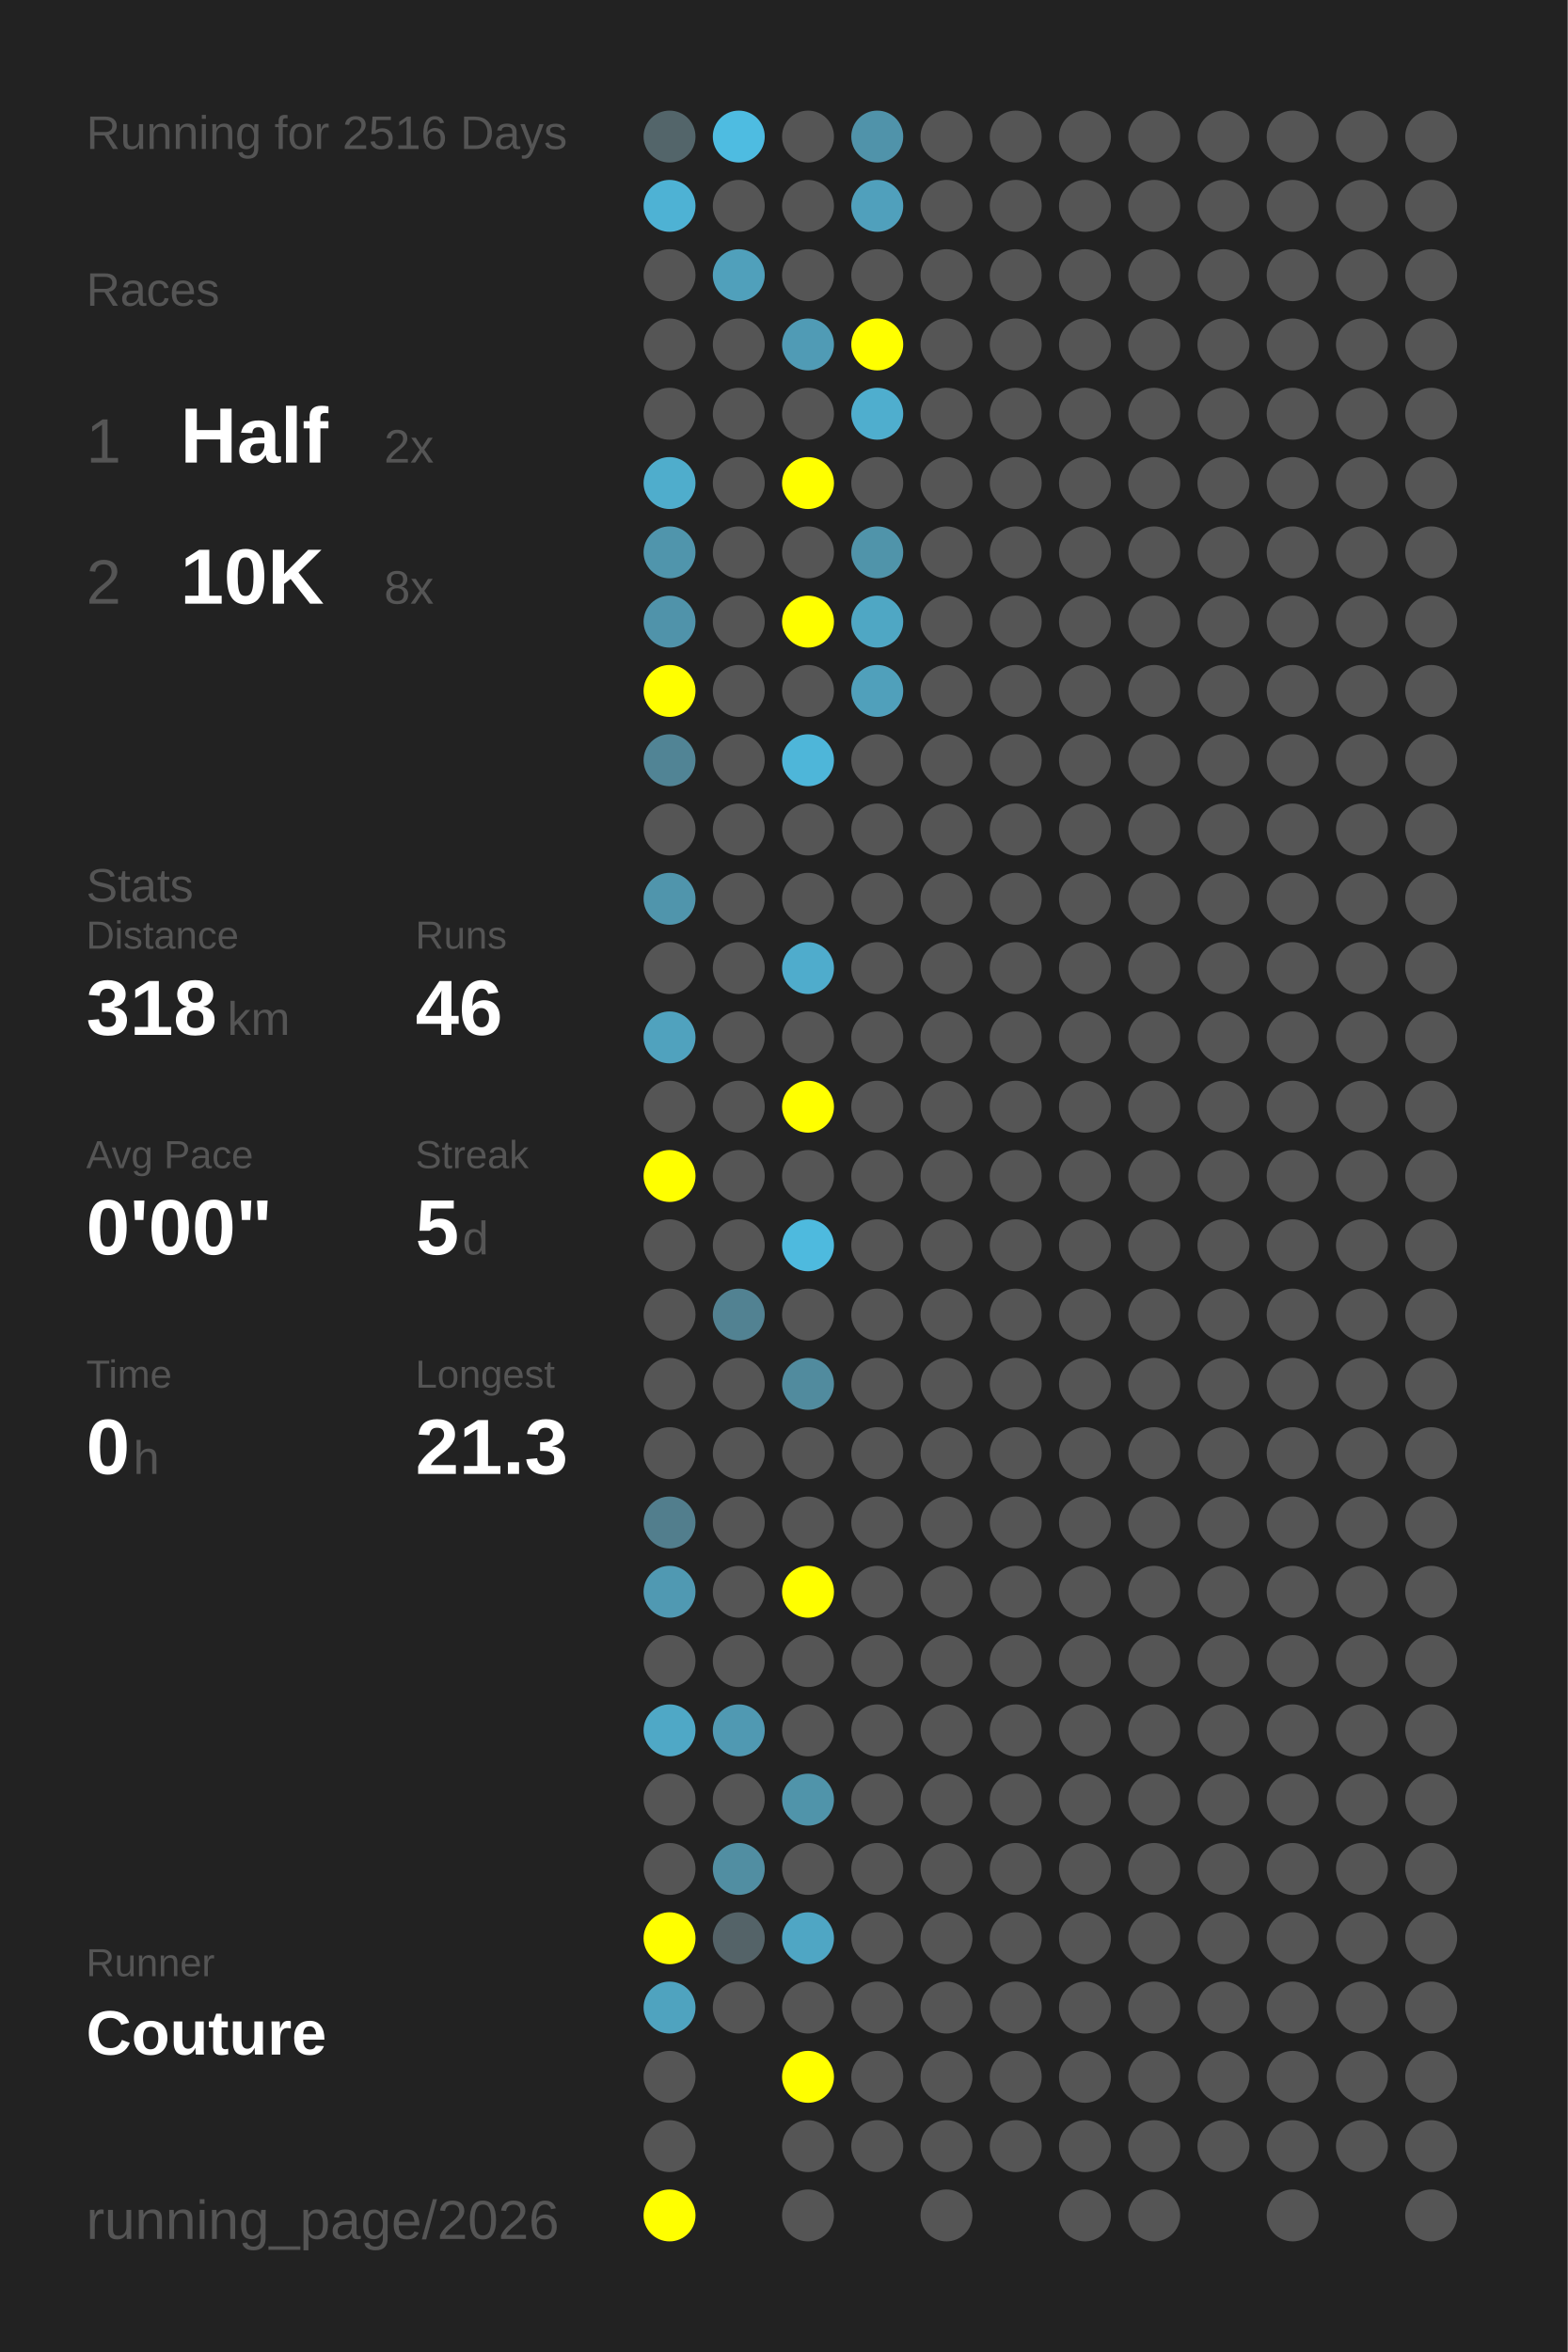
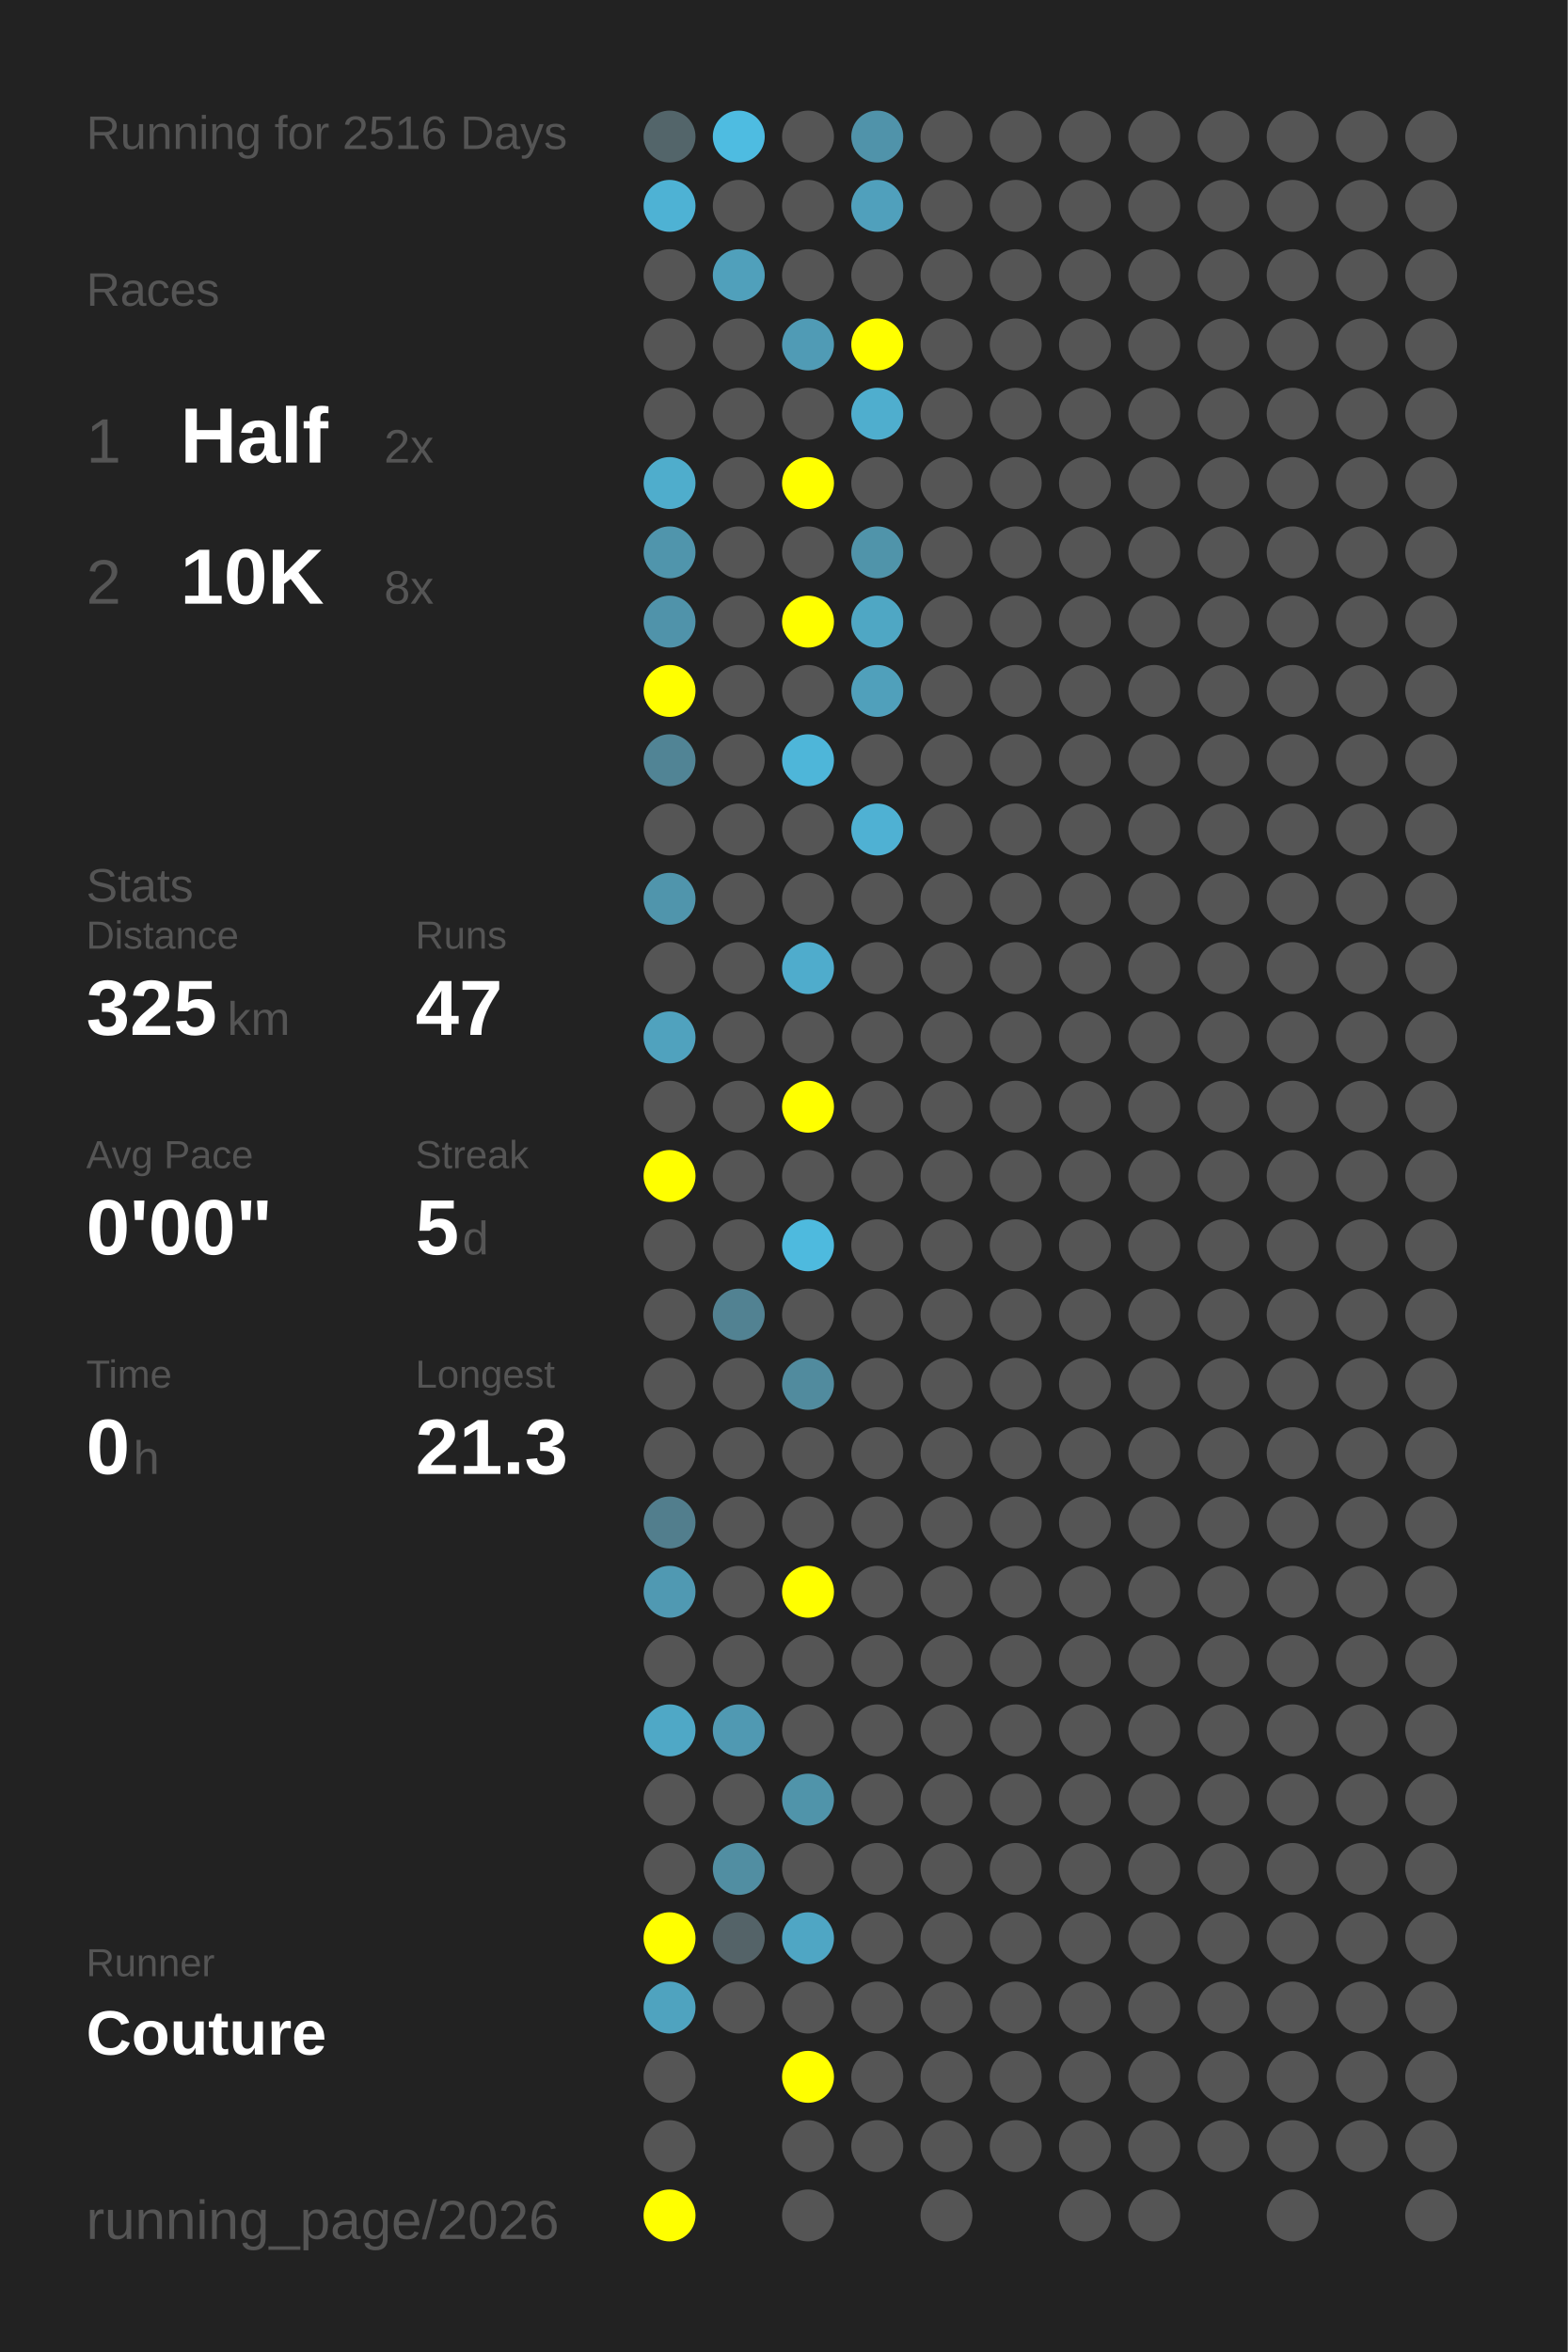
<svg xmlns="http://www.w3.org/2000/svg" baseProfile="full" height="300mm" version="1.1" viewBox="0,0,200,300" width="200mm">
  <defs />
  <rect fill="#222222" height="300" width="200" x="0" y="0" />
  <text fill="#555555" style="font-size:6px; font-family:Arial;" x="11" y="19">Running for 2516 Days</text>
  <text fill="#555555" style="font-size:6px; font-family:Arial;" x="11" y="39">Races</text>
  <text fill="#555555" style="font-size:8px; font-family:Arial;" x="11" y="59">1</text>
  <text fill="#FFFFFF" style="font-size:10px; font-family:Arial; font-weight:bold;" x="23" y="59">Half</text>
  <text fill="#555555" style="font-size:6px; font-family:Arial;" x="49" y="59">2x</text>
  <text fill="#555555" style="font-size:8px; font-family:Arial;" x="11" y="77">2</text>
  <text fill="#FFFFFF" style="font-size:10px; font-family:Arial; font-weight:bold;" x="23" y="77">10K</text>
  <text fill="#555555" style="font-size:6px; font-family:Arial;" x="49" y="77">8x</text>
  <text fill="#555555" style="font-size:6px; font-family:Arial;" x="11" y="115">Stats</text>
  <text fill="#555555" style="font-size:5px; font-family:Arial;" x="11" y="121">Distance</text>
-   <text fill="#FFFFFF" style="font-size:10px; font-family:Arial; font-weight:bold;" x="11" y="132">318</text>
+   <text fill="#FFFFFF" style="font-size:10px; font-family:Arial; font-weight:bold;" x="11" y="132">325</text>
  <text fill="#555555" style="font-size:6px; font-family:Arial;" x="29" y="132">km</text>
  <text fill="#555555" style="font-size:5px; font-family:Arial;" x="53" y="121">Runs</text>
-   <text fill="#FFFFFF" style="font-size:10px; font-family:Arial; font-weight:bold;" x="53" y="132">46</text>
+   <text fill="#FFFFFF" style="font-size:10px; font-family:Arial; font-weight:bold;" x="53" y="132">47</text>
  <text fill="#555555" style="font-size:5px; font-family:Arial;" x="11" y="149">Avg Pace</text>
  <text fill="#FFFFFF" style="font-size:10px; font-family:Arial; font-weight:bold;" x="11" y="160">0'00"</text>
  <text fill="#555555" style="font-size:5px; font-family:Arial;" x="53" y="149">Streak</text>
  <text fill="#FFFFFF" style="font-size:10px; font-family:Arial; font-weight:bold;" x="53" y="160">5</text>
  <text fill="#555555" style="font-size:6px; font-family:Arial;" x="59" y="160">d</text>
  <text fill="#555555" style="font-size:5px; font-family:Arial;" x="11" y="177">Time</text>
  <text fill="#FFFFFF" style="font-size:10px; font-family:Arial; font-weight:bold;" x="11" y="188">0</text>
  <text fill="#555555" style="font-size:6px; font-family:Arial;" x="17" y="188">h</text>
  <text fill="#555555" style="font-size:5px; font-family:Arial;" x="53" y="177">Longest</text>
  <text fill="#FFFFFF" style="font-size:10px; font-family:Arial; font-weight:bold;" x="53" y="188">21.3</text>
  <text fill="#555555" style="font-size:5px; font-family:Arial;" x="11" y="252.065">Runner</text>
  <text fill="#FFFFFF" style="font-size:8px; font-family:Arial; font-weight:bold;" x="11" y="262.065">Couture</text>
  <text fill="#555555" style="font-size:7px; font-family:Arial;" x="11" y="285.581">running_page/2026</text>
  <circle cx="85.417" cy="17.419" fill="#53656a" r="3.312" />
  <circle cx="85.417" cy="26.258" fill="#4eb2d4" r="3.312" />
  <circle cx="85.417" cy="35.097" fill="#555555" r="3.312" />
  <circle cx="85.417" cy="43.935" fill="#555555" r="3.312" />
  <circle cx="85.417" cy="52.774" fill="#555555" r="3.312" />
  <circle cx="85.417" cy="61.613" fill="#4fadcc" r="3.312" />
  <circle cx="85.417" cy="70.452" fill="#5095ac" r="3.312" />
  <circle cx="85.417" cy="79.29" fill="#5093aa" r="3.312" />
  <circle cx="85.417" cy="88.129" fill="#FFFF00" r="3.312" />
  <circle cx="85.417" cy="96.968" fill="#518495" r="3.312" />
  <circle cx="85.417" cy="105.806" fill="#555555" r="3.312" />
  <circle cx="85.417" cy="114.645" fill="#5095ac" r="3.312" />
  <circle cx="85.417" cy="123.484" fill="#555555" r="3.312" />
  <circle cx="85.417" cy="132.323" fill="#50a2be" r="3.312" />
  <circle cx="85.417" cy="141.161" fill="#555555" r="3.312" />
  <circle cx="85.417" cy="150" fill="#FFFF00" r="3.312" />
  <circle cx="85.417" cy="158.839" fill="#555555" r="3.312" />
  <circle cx="85.417" cy="167.677" fill="#555555" r="3.312" />
  <circle cx="85.417" cy="176.516" fill="#555555" r="3.312" />
  <circle cx="85.417" cy="185.355" fill="#555555" r="3.312" />
  <circle cx="85.417" cy="194.194" fill="#527e8d" r="3.312" />
  <circle cx="85.417" cy="203.032" fill="#5099b2" r="3.312" />
  <circle cx="85.417" cy="211.871" fill="#555555" r="3.312" />
  <circle cx="85.417" cy="220.71" fill="#4fa8c6" r="3.312" />
  <circle cx="85.417" cy="229.548" fill="#555555" r="3.312" />
  <circle cx="85.417" cy="238.387" fill="#555555" r="3.312" />
  <circle cx="85.417" cy="247.226" fill="#FFFF00" r="3.312" />
  <circle cx="85.417" cy="256.065" fill="#4fa3bf" r="3.312" />
  <circle cx="85.417" cy="264.903" fill="#555555" r="3.312" />
  <circle cx="85.417" cy="273.742" fill="#555555" r="3.312" />
  <circle cx="85.417" cy="282.581" fill="#FFFF00" r="3.312" />
  <circle cx="94.25" cy="17.419" fill="#4ebce1" r="3.312" />
  <circle cx="94.25" cy="26.258" fill="#555555" r="3.312" />
  <circle cx="94.25" cy="35.097" fill="#50a0bb" r="3.312" />
  <circle cx="94.25" cy="43.935" fill="#555555" r="3.312" />
  <circle cx="94.25" cy="52.774" fill="#555555" r="3.312" />
  <circle cx="94.25" cy="61.613" fill="#555555" r="3.312" />
  <circle cx="94.25" cy="70.452" fill="#555555" r="3.312" />
  <circle cx="94.25" cy="79.29" fill="#555555" r="3.312" />
  <circle cx="94.25" cy="88.129" fill="#555555" r="3.312" />
  <circle cx="94.25" cy="96.968" fill="#555555" r="3.312" />
  <circle cx="94.25" cy="105.806" fill="#555555" r="3.312" />
  <circle cx="94.25" cy="114.645" fill="#555555" r="3.312" />
  <circle cx="94.25" cy="123.484" fill="#555555" r="3.312" />
  <circle cx="94.25" cy="132.323" fill="#555555" r="3.312" />
  <circle cx="94.25" cy="141.161" fill="#555555" r="3.312" />
  <circle cx="94.25" cy="150" fill="#555555" r="3.312" />
  <circle cx="94.25" cy="158.839" fill="#555555" r="3.312" />
  <circle cx="94.25" cy="167.677" fill="#528292" r="3.312" />
  <circle cx="94.25" cy="176.516" fill="#555555" r="3.312" />
  <circle cx="94.25" cy="185.355" fill="#555555" r="3.312" />
  <circle cx="94.25" cy="194.194" fill="#555555" r="3.312" />
  <circle cx="94.25" cy="203.032" fill="#555555" r="3.312" />
  <circle cx="94.25" cy="211.871" fill="#555555" r="3.312" />
  <circle cx="94.25" cy="220.71" fill="#5099b2" r="3.312" />
  <circle cx="94.25" cy="229.548" fill="#555555" r="3.312" />
  <circle cx="94.25" cy="238.387" fill="#518ea2" r="3.312" />
  <circle cx="94.25" cy="247.226" fill="#546368" r="3.312" />
  <circle cx="94.25" cy="256.065" fill="#555555" r="3.312" />
  <circle cx="103.083" cy="17.419" fill="#555555" r="3.312" />
  <circle cx="103.083" cy="26.258" fill="#555555" r="3.312" />
  <circle cx="103.083" cy="35.097" fill="#555555" r="3.312" />
  <circle cx="103.083" cy="43.935" fill="#509bb5" r="3.312" />
  <circle cx="103.083" cy="52.774" fill="#555555" r="3.312" />
  <circle cx="103.083" cy="61.613" fill="#FFFF00" r="3.312" />
  <circle cx="103.083" cy="70.452" fill="#555555" r="3.312" />
  <circle cx="103.083" cy="79.29" fill="#FFFF00" r="3.312" />
  <circle cx="103.083" cy="88.129" fill="#555555" r="3.312" />
  <circle cx="103.083" cy="96.968" fill="#4eb6d9" r="3.312" />
  <circle cx="103.083" cy="105.806" fill="#555555" r="3.312" />
  <circle cx="103.083" cy="114.645" fill="#555555" r="3.312" />
  <circle cx="103.083" cy="123.484" fill="#4faccc" r="3.312" />
  <circle cx="103.083" cy="132.323" fill="#555555" r="3.312" />
  <circle cx="103.083" cy="141.161" fill="#FFFF00" r="3.312" />
  <circle cx="103.083" cy="150" fill="#555555" r="3.312" />
  <circle cx="103.083" cy="158.839" fill="#4ebade" r="3.312" />
  <circle cx="103.083" cy="167.677" fill="#555555" r="3.312" />
  <circle cx="103.083" cy="176.516" fill="#518b9e" r="3.312" />
  <circle cx="103.083" cy="185.355" fill="#555555" r="3.312" />
  <circle cx="103.083" cy="194.194" fill="#555555" r="3.312" />
  <circle cx="103.083" cy="203.032" fill="#FFFF00" r="3.312" />
  <circle cx="103.083" cy="211.871" fill="#555555" r="3.312" />
  <circle cx="103.083" cy="220.71" fill="#555555" r="3.312" />
  <circle cx="103.083" cy="229.548" fill="#5094aa" r="3.312" />
  <circle cx="103.083" cy="238.387" fill="#555555" r="3.312" />
  <circle cx="103.083" cy="247.226" fill="#4fa6c4" r="3.312" />
  <circle cx="103.083" cy="256.065" fill="#555555" r="3.312" />
  <circle cx="103.083" cy="264.903" fill="#FFFF00" r="3.312" />
  <circle cx="103.083" cy="273.742" fill="#555555" r="3.312" />
  <circle cx="103.083" cy="282.581" fill="#555555" r="3.312" />
  <circle cx="111.917" cy="17.419" fill="#5093aa" r="3.312" />
  <circle cx="111.917" cy="26.258" fill="#50a0bc" r="3.312" />
  <circle cx="111.917" cy="35.097" fill="#555555" r="3.312" />
  <circle cx="111.917" cy="43.935" fill="#FFFF00" r="3.312" />
  <circle cx="111.917" cy="52.774" fill="#4faece" r="3.312" />
  <circle cx="111.917" cy="61.613" fill="#555555" r="3.312" />
  <circle cx="111.917" cy="70.452" fill="#5094aa" r="3.312" />
  <circle cx="111.917" cy="79.29" fill="#4fa7c4" r="3.312" />
  <circle cx="111.917" cy="88.129" fill="#50a0bb" r="3.312" />
  <circle cx="111.917" cy="96.968" fill="#555555" r="3.312" />
-   <circle cx="111.917" cy="105.806" fill="#555555" r="3.312" />
+   <circle cx="111.917" cy="105.806" fill="#4fb1d3" r="3.312" />
  <circle cx="111.917" cy="114.645" fill="#555555" r="3.312" />
  <circle cx="111.917" cy="123.484" fill="#555555" r="3.312" />
  <circle cx="111.917" cy="132.323" fill="#555555" r="3.312" />
  <circle cx="111.917" cy="141.161" fill="#555555" r="3.312" />
  <circle cx="111.917" cy="150" fill="#555555" r="3.312" />
  <circle cx="111.917" cy="158.839" fill="#555555" r="3.312" />
  <circle cx="111.917" cy="167.677" fill="#555555" r="3.312" />
  <circle cx="111.917" cy="176.516" fill="#555555" r="3.312" />
  <circle cx="111.917" cy="185.355" fill="#555555" r="3.312" />
  <circle cx="111.917" cy="194.194" fill="#555555" r="3.312" />
  <circle cx="111.917" cy="203.032" fill="#555555" r="3.312" />
  <circle cx="111.917" cy="211.871" fill="#555555" r="3.312" />
  <circle cx="111.917" cy="220.71" fill="#555555" r="3.312" />
  <circle cx="111.917" cy="229.548" fill="#555555" r="3.312" />
  <circle cx="111.917" cy="238.387" fill="#555555" r="3.312" />
  <circle cx="111.917" cy="247.226" fill="#555555" r="3.312" />
  <circle cx="111.917" cy="256.065" fill="#555555" r="3.312" />
  <circle cx="111.917" cy="264.903" fill="#555555" r="3.312" />
  <circle cx="111.917" cy="273.742" fill="#555555" r="3.312" />
  <circle cx="120.75" cy="17.419" fill="#555555" r="3.312" />
  <circle cx="120.75" cy="26.258" fill="#555555" r="3.312" />
  <circle cx="120.75" cy="35.097" fill="#555555" r="3.312" />
  <circle cx="120.75" cy="43.935" fill="#555555" r="3.312" />
  <circle cx="120.75" cy="52.774" fill="#555555" r="3.312" />
  <circle cx="120.75" cy="61.613" fill="#555555" r="3.312" />
  <circle cx="120.75" cy="70.452" fill="#555555" r="3.312" />
  <circle cx="120.75" cy="79.29" fill="#555555" r="3.312" />
  <circle cx="120.75" cy="88.129" fill="#555555" r="3.312" />
  <circle cx="120.75" cy="96.968" fill="#555555" r="3.312" />
  <circle cx="120.75" cy="105.806" fill="#555555" r="3.312" />
  <circle cx="120.75" cy="114.645" fill="#555555" r="3.312" />
  <circle cx="120.75" cy="123.484" fill="#555555" r="3.312" />
  <circle cx="120.75" cy="132.323" fill="#555555" r="3.312" />
  <circle cx="120.75" cy="141.161" fill="#555555" r="3.312" />
  <circle cx="120.75" cy="150" fill="#555555" r="3.312" />
  <circle cx="120.75" cy="158.839" fill="#555555" r="3.312" />
  <circle cx="120.75" cy="167.677" fill="#555555" r="3.312" />
  <circle cx="120.75" cy="176.516" fill="#555555" r="3.312" />
  <circle cx="120.75" cy="185.355" fill="#555555" r="3.312" />
  <circle cx="120.75" cy="194.194" fill="#555555" r="3.312" />
  <circle cx="120.75" cy="203.032" fill="#555555" r="3.312" />
  <circle cx="120.75" cy="211.871" fill="#555555" r="3.312" />
  <circle cx="120.75" cy="220.71" fill="#555555" r="3.312" />
  <circle cx="120.75" cy="229.548" fill="#555555" r="3.312" />
  <circle cx="120.75" cy="238.387" fill="#555555" r="3.312" />
  <circle cx="120.75" cy="247.226" fill="#555555" r="3.312" />
  <circle cx="120.75" cy="256.065" fill="#555555" r="3.312" />
  <circle cx="120.75" cy="264.903" fill="#555555" r="3.312" />
  <circle cx="120.75" cy="273.742" fill="#555555" r="3.312" />
  <circle cx="120.75" cy="282.581" fill="#555555" r="3.312" />
  <circle cx="129.583" cy="17.419" fill="#555555" r="3.312" />
  <circle cx="129.583" cy="26.258" fill="#555555" r="3.312" />
  <circle cx="129.583" cy="35.097" fill="#555555" r="3.312" />
  <circle cx="129.583" cy="43.935" fill="#555555" r="3.312" />
  <circle cx="129.583" cy="52.774" fill="#555555" r="3.312" />
  <circle cx="129.583" cy="61.613" fill="#555555" r="3.312" />
  <circle cx="129.583" cy="70.452" fill="#555555" r="3.312" />
  <circle cx="129.583" cy="79.29" fill="#555555" r="3.312" />
  <circle cx="129.583" cy="88.129" fill="#555555" r="3.312" />
  <circle cx="129.583" cy="96.968" fill="#555555" r="3.312" />
  <circle cx="129.583" cy="105.806" fill="#555555" r="3.312" />
  <circle cx="129.583" cy="114.645" fill="#555555" r="3.312" />
  <circle cx="129.583" cy="123.484" fill="#555555" r="3.312" />
  <circle cx="129.583" cy="132.323" fill="#555555" r="3.312" />
  <circle cx="129.583" cy="141.161" fill="#555555" r="3.312" />
  <circle cx="129.583" cy="150" fill="#555555" r="3.312" />
  <circle cx="129.583" cy="158.839" fill="#555555" r="3.312" />
  <circle cx="129.583" cy="167.677" fill="#555555" r="3.312" />
  <circle cx="129.583" cy="176.516" fill="#555555" r="3.312" />
  <circle cx="129.583" cy="185.355" fill="#555555" r="3.312" />
  <circle cx="129.583" cy="194.194" fill="#555555" r="3.312" />
  <circle cx="129.583" cy="203.032" fill="#555555" r="3.312" />
  <circle cx="129.583" cy="211.871" fill="#555555" r="3.312" />
  <circle cx="129.583" cy="220.71" fill="#555555" r="3.312" />
  <circle cx="129.583" cy="229.548" fill="#555555" r="3.312" />
  <circle cx="129.583" cy="238.387" fill="#555555" r="3.312" />
  <circle cx="129.583" cy="247.226" fill="#555555" r="3.312" />
  <circle cx="129.583" cy="256.065" fill="#555555" r="3.312" />
  <circle cx="129.583" cy="264.903" fill="#555555" r="3.312" />
  <circle cx="129.583" cy="273.742" fill="#555555" r="3.312" />
  <circle cx="138.417" cy="17.419" fill="#555555" r="3.312" />
  <circle cx="138.417" cy="26.258" fill="#555555" r="3.312" />
  <circle cx="138.417" cy="35.097" fill="#555555" r="3.312" />
  <circle cx="138.417" cy="43.935" fill="#555555" r="3.312" />
  <circle cx="138.417" cy="52.774" fill="#555555" r="3.312" />
  <circle cx="138.417" cy="61.613" fill="#555555" r="3.312" />
  <circle cx="138.417" cy="70.452" fill="#555555" r="3.312" />
  <circle cx="138.417" cy="79.29" fill="#555555" r="3.312" />
  <circle cx="138.417" cy="88.129" fill="#555555" r="3.312" />
  <circle cx="138.417" cy="96.968" fill="#555555" r="3.312" />
  <circle cx="138.417" cy="105.806" fill="#555555" r="3.312" />
  <circle cx="138.417" cy="114.645" fill="#555555" r="3.312" />
  <circle cx="138.417" cy="123.484" fill="#555555" r="3.312" />
  <circle cx="138.417" cy="132.323" fill="#555555" r="3.312" />
  <circle cx="138.417" cy="141.161" fill="#555555" r="3.312" />
  <circle cx="138.417" cy="150" fill="#555555" r="3.312" />
  <circle cx="138.417" cy="158.839" fill="#555555" r="3.312" />
  <circle cx="138.417" cy="167.677" fill="#555555" r="3.312" />
  <circle cx="138.417" cy="176.516" fill="#555555" r="3.312" />
  <circle cx="138.417" cy="185.355" fill="#555555" r="3.312" />
  <circle cx="138.417" cy="194.194" fill="#555555" r="3.312" />
  <circle cx="138.417" cy="203.032" fill="#555555" r="3.312" />
  <circle cx="138.417" cy="211.871" fill="#555555" r="3.312" />
  <circle cx="138.417" cy="220.71" fill="#555555" r="3.312" />
  <circle cx="138.417" cy="229.548" fill="#555555" r="3.312" />
  <circle cx="138.417" cy="238.387" fill="#555555" r="3.312" />
  <circle cx="138.417" cy="247.226" fill="#555555" r="3.312" />
  <circle cx="138.417" cy="256.065" fill="#555555" r="3.312" />
  <circle cx="138.417" cy="264.903" fill="#555555" r="3.312" />
  <circle cx="138.417" cy="273.742" fill="#555555" r="3.312" />
  <circle cx="138.417" cy="282.581" fill="#555555" r="3.312" />
  <circle cx="147.25" cy="17.419" fill="#555555" r="3.312" />
  <circle cx="147.25" cy="26.258" fill="#555555" r="3.312" />
  <circle cx="147.25" cy="35.097" fill="#555555" r="3.312" />
  <circle cx="147.25" cy="43.935" fill="#555555" r="3.312" />
  <circle cx="147.25" cy="52.774" fill="#555555" r="3.312" />
  <circle cx="147.25" cy="61.613" fill="#555555" r="3.312" />
  <circle cx="147.25" cy="70.452" fill="#555555" r="3.312" />
  <circle cx="147.25" cy="79.29" fill="#555555" r="3.312" />
  <circle cx="147.25" cy="88.129" fill="#555555" r="3.312" />
  <circle cx="147.25" cy="96.968" fill="#555555" r="3.312" />
  <circle cx="147.25" cy="105.806" fill="#555555" r="3.312" />
  <circle cx="147.25" cy="114.645" fill="#555555" r="3.312" />
  <circle cx="147.25" cy="123.484" fill="#555555" r="3.312" />
  <circle cx="147.25" cy="132.323" fill="#555555" r="3.312" />
  <circle cx="147.25" cy="141.161" fill="#555555" r="3.312" />
  <circle cx="147.25" cy="150" fill="#555555" r="3.312" />
  <circle cx="147.25" cy="158.839" fill="#555555" r="3.312" />
  <circle cx="147.25" cy="167.677" fill="#555555" r="3.312" />
  <circle cx="147.25" cy="176.516" fill="#555555" r="3.312" />
  <circle cx="147.25" cy="185.355" fill="#555555" r="3.312" />
  <circle cx="147.25" cy="194.194" fill="#555555" r="3.312" />
  <circle cx="147.25" cy="203.032" fill="#555555" r="3.312" />
  <circle cx="147.25" cy="211.871" fill="#555555" r="3.312" />
  <circle cx="147.25" cy="220.71" fill="#555555" r="3.312" />
  <circle cx="147.25" cy="229.548" fill="#555555" r="3.312" />
  <circle cx="147.25" cy="238.387" fill="#555555" r="3.312" />
  <circle cx="147.25" cy="247.226" fill="#555555" r="3.312" />
  <circle cx="147.25" cy="256.065" fill="#555555" r="3.312" />
  <circle cx="147.25" cy="264.903" fill="#555555" r="3.312" />
  <circle cx="147.25" cy="273.742" fill="#555555" r="3.312" />
  <circle cx="147.25" cy="282.581" fill="#555555" r="3.312" />
  <circle cx="156.083" cy="17.419" fill="#555555" r="3.312" />
  <circle cx="156.083" cy="26.258" fill="#555555" r="3.312" />
  <circle cx="156.083" cy="35.097" fill="#555555" r="3.312" />
  <circle cx="156.083" cy="43.935" fill="#555555" r="3.312" />
  <circle cx="156.083" cy="52.774" fill="#555555" r="3.312" />
  <circle cx="156.083" cy="61.613" fill="#555555" r="3.312" />
  <circle cx="156.083" cy="70.452" fill="#555555" r="3.312" />
  <circle cx="156.083" cy="79.29" fill="#555555" r="3.312" />
  <circle cx="156.083" cy="88.129" fill="#555555" r="3.312" />
  <circle cx="156.083" cy="96.968" fill="#555555" r="3.312" />
  <circle cx="156.083" cy="105.806" fill="#555555" r="3.312" />
  <circle cx="156.083" cy="114.645" fill="#555555" r="3.312" />
  <circle cx="156.083" cy="123.484" fill="#555555" r="3.312" />
  <circle cx="156.083" cy="132.323" fill="#555555" r="3.312" />
  <circle cx="156.083" cy="141.161" fill="#555555" r="3.312" />
  <circle cx="156.083" cy="150" fill="#555555" r="3.312" />
  <circle cx="156.083" cy="158.839" fill="#555555" r="3.312" />
  <circle cx="156.083" cy="167.677" fill="#555555" r="3.312" />
  <circle cx="156.083" cy="176.516" fill="#555555" r="3.312" />
  <circle cx="156.083" cy="185.355" fill="#555555" r="3.312" />
  <circle cx="156.083" cy="194.194" fill="#555555" r="3.312" />
  <circle cx="156.083" cy="203.032" fill="#555555" r="3.312" />
  <circle cx="156.083" cy="211.871" fill="#555555" r="3.312" />
  <circle cx="156.083" cy="220.71" fill="#555555" r="3.312" />
  <circle cx="156.083" cy="229.548" fill="#555555" r="3.312" />
  <circle cx="156.083" cy="238.387" fill="#555555" r="3.312" />
  <circle cx="156.083" cy="247.226" fill="#555555" r="3.312" />
  <circle cx="156.083" cy="256.065" fill="#555555" r="3.312" />
  <circle cx="156.083" cy="264.903" fill="#555555" r="3.312" />
  <circle cx="156.083" cy="273.742" fill="#555555" r="3.312" />
  <circle cx="164.917" cy="17.419" fill="#555555" r="3.312" />
  <circle cx="164.917" cy="26.258" fill="#555555" r="3.312" />
  <circle cx="164.917" cy="35.097" fill="#555555" r="3.312" />
  <circle cx="164.917" cy="43.935" fill="#555555" r="3.312" />
  <circle cx="164.917" cy="52.774" fill="#555555" r="3.312" />
  <circle cx="164.917" cy="61.613" fill="#555555" r="3.312" />
  <circle cx="164.917" cy="70.452" fill="#555555" r="3.312" />
  <circle cx="164.917" cy="79.29" fill="#555555" r="3.312" />
  <circle cx="164.917" cy="88.129" fill="#555555" r="3.312" />
  <circle cx="164.917" cy="96.968" fill="#555555" r="3.312" />
  <circle cx="164.917" cy="105.806" fill="#555555" r="3.312" />
  <circle cx="164.917" cy="114.645" fill="#555555" r="3.312" />
  <circle cx="164.917" cy="123.484" fill="#555555" r="3.312" />
  <circle cx="164.917" cy="132.323" fill="#555555" r="3.312" />
  <circle cx="164.917" cy="141.161" fill="#555555" r="3.312" />
  <circle cx="164.917" cy="150" fill="#555555" r="3.312" />
  <circle cx="164.917" cy="158.839" fill="#555555" r="3.312" />
  <circle cx="164.917" cy="167.677" fill="#555555" r="3.312" />
  <circle cx="164.917" cy="176.516" fill="#555555" r="3.312" />
  <circle cx="164.917" cy="185.355" fill="#555555" r="3.312" />
  <circle cx="164.917" cy="194.194" fill="#555555" r="3.312" />
  <circle cx="164.917" cy="203.032" fill="#555555" r="3.312" />
  <circle cx="164.917" cy="211.871" fill="#555555" r="3.312" />
  <circle cx="164.917" cy="220.71" fill="#555555" r="3.312" />
  <circle cx="164.917" cy="229.548" fill="#555555" r="3.312" />
  <circle cx="164.917" cy="238.387" fill="#555555" r="3.312" />
  <circle cx="164.917" cy="247.226" fill="#555555" r="3.312" />
  <circle cx="164.917" cy="256.065" fill="#555555" r="3.312" />
  <circle cx="164.917" cy="264.903" fill="#555555" r="3.312" />
  <circle cx="164.917" cy="273.742" fill="#555555" r="3.312" />
  <circle cx="164.917" cy="282.581" fill="#555555" r="3.312" />
  <circle cx="173.75" cy="17.419" fill="#555555" r="3.312" />
  <circle cx="173.75" cy="26.258" fill="#555555" r="3.312" />
  <circle cx="173.75" cy="35.097" fill="#555555" r="3.312" />
  <circle cx="173.75" cy="43.935" fill="#555555" r="3.312" />
  <circle cx="173.75" cy="52.774" fill="#555555" r="3.312" />
  <circle cx="173.75" cy="61.613" fill="#555555" r="3.312" />
  <circle cx="173.75" cy="70.452" fill="#555555" r="3.312" />
  <circle cx="173.75" cy="79.29" fill="#555555" r="3.312" />
  <circle cx="173.75" cy="88.129" fill="#555555" r="3.312" />
  <circle cx="173.75" cy="96.968" fill="#555555" r="3.312" />
  <circle cx="173.75" cy="105.806" fill="#555555" r="3.312" />
  <circle cx="173.75" cy="114.645" fill="#555555" r="3.312" />
  <circle cx="173.75" cy="123.484" fill="#555555" r="3.312" />
  <circle cx="173.75" cy="132.323" fill="#555555" r="3.312" />
  <circle cx="173.75" cy="141.161" fill="#555555" r="3.312" />
  <circle cx="173.75" cy="150" fill="#555555" r="3.312" />
  <circle cx="173.75" cy="158.839" fill="#555555" r="3.312" />
  <circle cx="173.75" cy="167.677" fill="#555555" r="3.312" />
  <circle cx="173.75" cy="176.516" fill="#555555" r="3.312" />
  <circle cx="173.75" cy="185.355" fill="#555555" r="3.312" />
  <circle cx="173.75" cy="194.194" fill="#555555" r="3.312" />
  <circle cx="173.75" cy="203.032" fill="#555555" r="3.312" />
  <circle cx="173.75" cy="211.871" fill="#555555" r="3.312" />
  <circle cx="173.75" cy="220.71" fill="#555555" r="3.312" />
  <circle cx="173.75" cy="229.548" fill="#555555" r="3.312" />
  <circle cx="173.75" cy="238.387" fill="#555555" r="3.312" />
  <circle cx="173.75" cy="247.226" fill="#555555" r="3.312" />
  <circle cx="173.75" cy="256.065" fill="#555555" r="3.312" />
  <circle cx="173.75" cy="264.903" fill="#555555" r="3.312" />
  <circle cx="173.75" cy="273.742" fill="#555555" r="3.312" />
  <circle cx="182.583" cy="17.419" fill="#555555" r="3.312" />
  <circle cx="182.583" cy="26.258" fill="#555555" r="3.312" />
  <circle cx="182.583" cy="35.097" fill="#555555" r="3.312" />
  <circle cx="182.583" cy="43.935" fill="#555555" r="3.312" />
  <circle cx="182.583" cy="52.774" fill="#555555" r="3.312" />
  <circle cx="182.583" cy="61.613" fill="#555555" r="3.312" />
  <circle cx="182.583" cy="70.452" fill="#555555" r="3.312" />
  <circle cx="182.583" cy="79.29" fill="#555555" r="3.312" />
  <circle cx="182.583" cy="88.129" fill="#555555" r="3.312" />
  <circle cx="182.583" cy="96.968" fill="#555555" r="3.312" />
  <circle cx="182.583" cy="105.806" fill="#555555" r="3.312" />
  <circle cx="182.583" cy="114.645" fill="#555555" r="3.312" />
  <circle cx="182.583" cy="123.484" fill="#555555" r="3.312" />
  <circle cx="182.583" cy="132.323" fill="#555555" r="3.312" />
  <circle cx="182.583" cy="141.161" fill="#555555" r="3.312" />
  <circle cx="182.583" cy="150" fill="#555555" r="3.312" />
  <circle cx="182.583" cy="158.839" fill="#555555" r="3.312" />
  <circle cx="182.583" cy="167.677" fill="#555555" r="3.312" />
  <circle cx="182.583" cy="176.516" fill="#555555" r="3.312" />
  <circle cx="182.583" cy="185.355" fill="#555555" r="3.312" />
  <circle cx="182.583" cy="194.194" fill="#555555" r="3.312" />
  <circle cx="182.583" cy="203.032" fill="#555555" r="3.312" />
  <circle cx="182.583" cy="211.871" fill="#555555" r="3.312" />
  <circle cx="182.583" cy="220.71" fill="#555555" r="3.312" />
  <circle cx="182.583" cy="229.548" fill="#555555" r="3.312" />
  <circle cx="182.583" cy="238.387" fill="#555555" r="3.312" />
  <circle cx="182.583" cy="247.226" fill="#555555" r="3.312" />
  <circle cx="182.583" cy="256.065" fill="#555555" r="3.312" />
  <circle cx="182.583" cy="264.903" fill="#555555" r="3.312" />
  <circle cx="182.583" cy="273.742" fill="#555555" r="3.312" />
  <circle cx="182.583" cy="282.581" fill="#555555" r="3.312" />
</svg>
